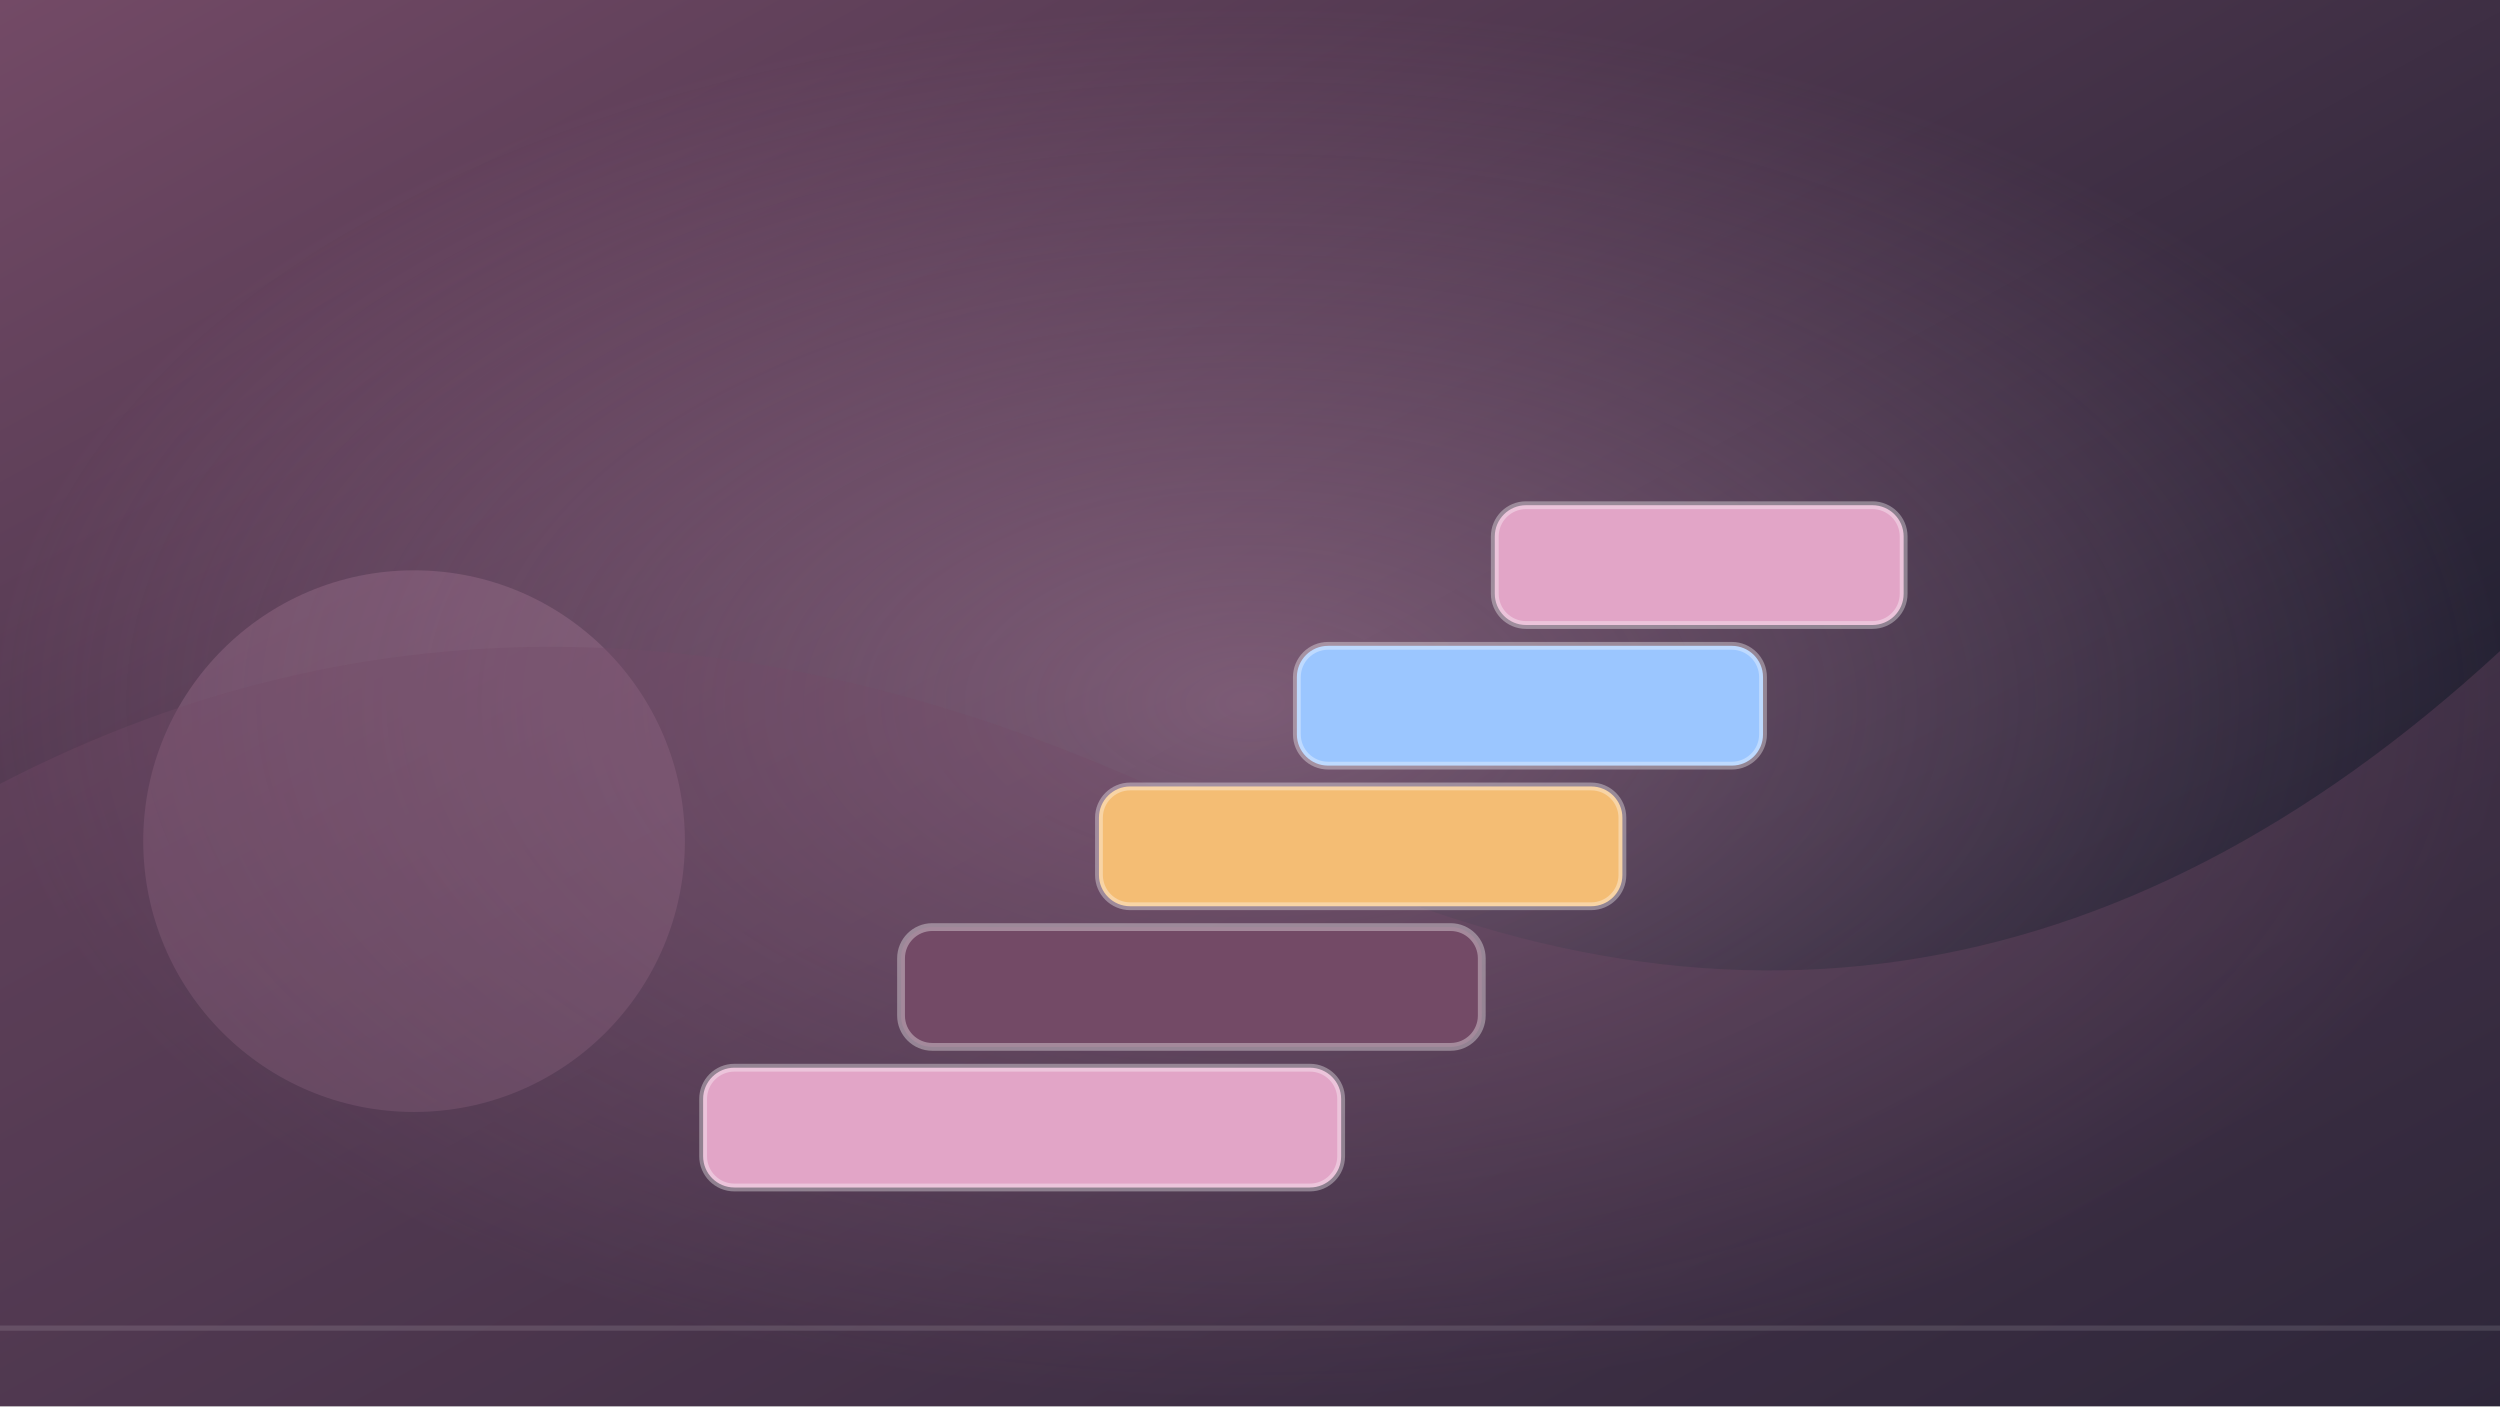
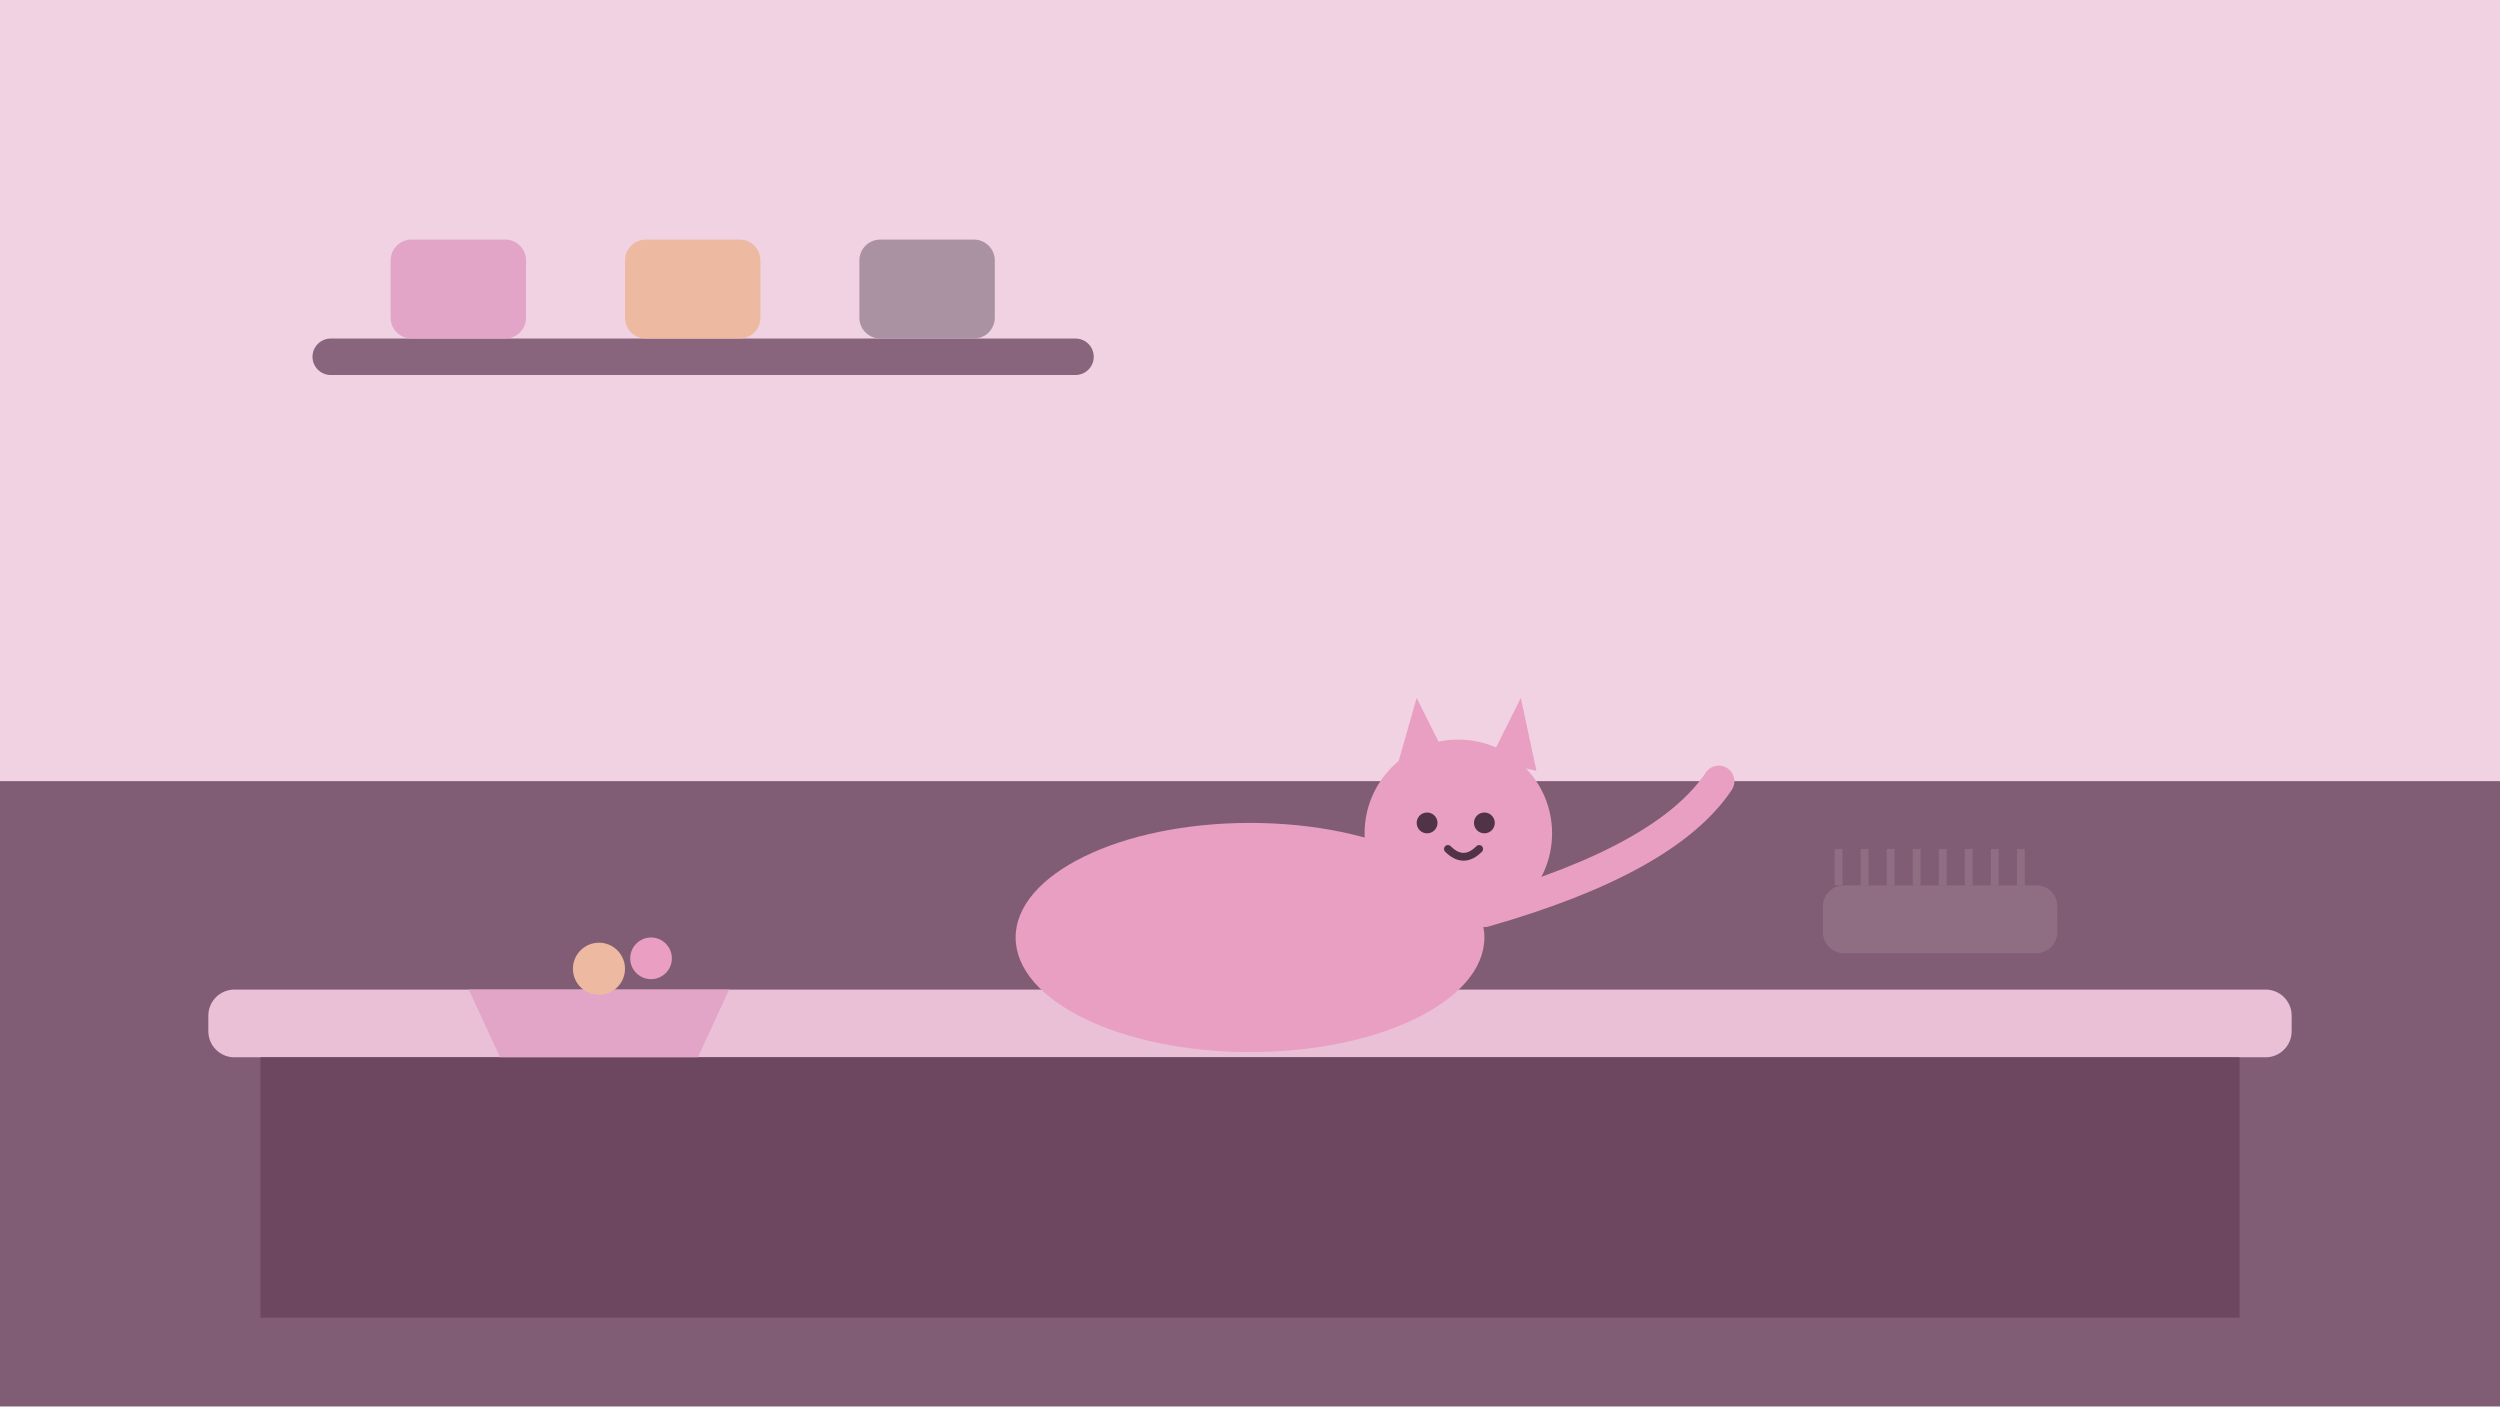
<svg xmlns="http://www.w3.org/2000/svg" width="960" height="540" viewBox="0 0 960 540">
  <defs>
-     <linearGradient id="bg" x1="0" y1="0" x2="1" y2="1">
-       <stop stop-color="#734a66" />
-       <stop offset="1" stop-color="#081321" />
+     <linearGradient id="bg" x1="0" y1="0" x2="0" y2="1">
+       <stop offset="0" stop-color="#efcde0" />
+       <stop offset="1" stop-color="#835f78" />
    </linearGradient>
-     <radialGradient id="glow">
-       <stop stop-color="#e2a5c7" stop-opacity=".38" />
-       <stop offset="1" stop-color="#e2a5c7" stop-opacity="0" />
-     </radialGradient>
  </defs>
-   <rect width="960" height="540" fill="url(#bg)" />
-   <rect width="960" height="540" fill="url(#glow)" />
-   <circle cx="159" cy="323" r="104" fill="#e2a5c7" opacity=".18" />
-   <path d="M0 301 Q220 187 480 320 T960 250 V540 H0Z" fill="#734a66" opacity=".35" />
-   <rect x="270" y="410" width="245" height="46" rx="12" fill="#e2a5c7" stroke="#ffffff" stroke-opacity=".35" stroke-width="3" />
-   <rect x="346" y="356" width="223" height="46" rx="12" fill="#734a66" stroke="#ffffff" stroke-opacity=".35" stroke-width="3" />
-   <rect x="422" y="302" width="201" height="46" rx="12" fill="#f4bd74" stroke="#ffffff" stroke-opacity=".35" stroke-width="3" />
-   <rect x="498" y="248" width="179" height="46" rx="12" fill="#9bc6ff" stroke="#ffffff" stroke-opacity=".35" stroke-width="3" />
-   <rect x="574" y="194" width="157" height="46" rx="12" fill="#e2a5c7" stroke="#ffffff" stroke-opacity=".35" stroke-width="3" />
-   <path d="M0 510 H960" stroke="#fff" stroke-opacity=".12" stroke-width="2" />
+   <rect x="0" y="0" width="960" height="540" fill="url(#bg)" />
+   <rect x="0" y="0" width="960" height="300" fill="#f0d2e3" />
+   <rect x="0" y="300" width="960" height="240" fill="#815c75" />
+   <rect x="120" y="130" width="300" height="14" fill="#88657c" rx="7" />
+   <rect x="150" y="92" width="52" height="38" fill="#e2a5c7" rx="8" />
+   <rect x="240" y="92" width="52" height="38" fill="#edb9a1" rx="8" />
+   <rect x="330" y="92" width="52" height="38" fill="#ab92a3" rx="8" />
+   <rect x="80" y="380" width="800" height="26" fill="#eac0d7" rx="10" />
+   <rect x="100" y="406" width="760" height="100" fill="#6d4660" />
+   <ellipse cx="480" cy="360" rx="90" ry="44" fill="#e99fc2" />
+   <circle cx="560" cy="320" r="36" fill="#e99fc2" />
+   <polygon points="536,296 544,268 556,292" fill="#e99fc2" />
+   <polygon points="572,292 584,268 590,296" fill="#e99fc2" />
+   <circle cx="548" cy="316" r="4" fill="#503347" />
+   <circle cx="570" cy="316" r="4" fill="#503347" />
+   <path d="M556 326 Q562 332 568 326" fill="none" stroke="#503347" stroke-width="3" stroke-linecap="round" />
+   <path d="M570 350 Q640 330 660 300" fill="none" stroke="#e99fc2" stroke-width="12" stroke-linecap="round" />
+   <path d="M180 380 L280 380 L268 406 L192 406 Z" fill="#e2a5c7" />
+   <circle cx="230" cy="372" r="10" fill="#edb9a1" />
+   <circle cx="250" cy="368" r="8" fill="#ea9ec1" />
+   <rect x="700" y="340" width="90" height="26" fill="#8f6e84" rx="8" />
+   <line x1="706" y1="340" x2="706" y2="326" stroke="#8f6e84" stroke-width="3" />
+   <line x1="716" y1="340" x2="716" y2="326" stroke="#8f6e84" stroke-width="3" />
+   <line x1="726" y1="340" x2="726" y2="326" stroke="#8f6e84" stroke-width="3" />
+   <line x1="736" y1="340" x2="736" y2="326" stroke="#8f6e84" stroke-width="3" />
+   <line x1="746" y1="340" x2="746" y2="326" stroke="#8f6e84" stroke-width="3" />
+   <line x1="756" y1="340" x2="756" y2="326" stroke="#8f6e84" stroke-width="3" />
+   <line x1="766" y1="340" x2="766" y2="326" stroke="#8f6e84" stroke-width="3" />
+   <line x1="776" y1="340" x2="776" y2="326" stroke="#8f6e84" stroke-width="3" />
+   <rect x="790" y="348" width="50" height="10" fill="#815c75" rx="5" />
</svg>
